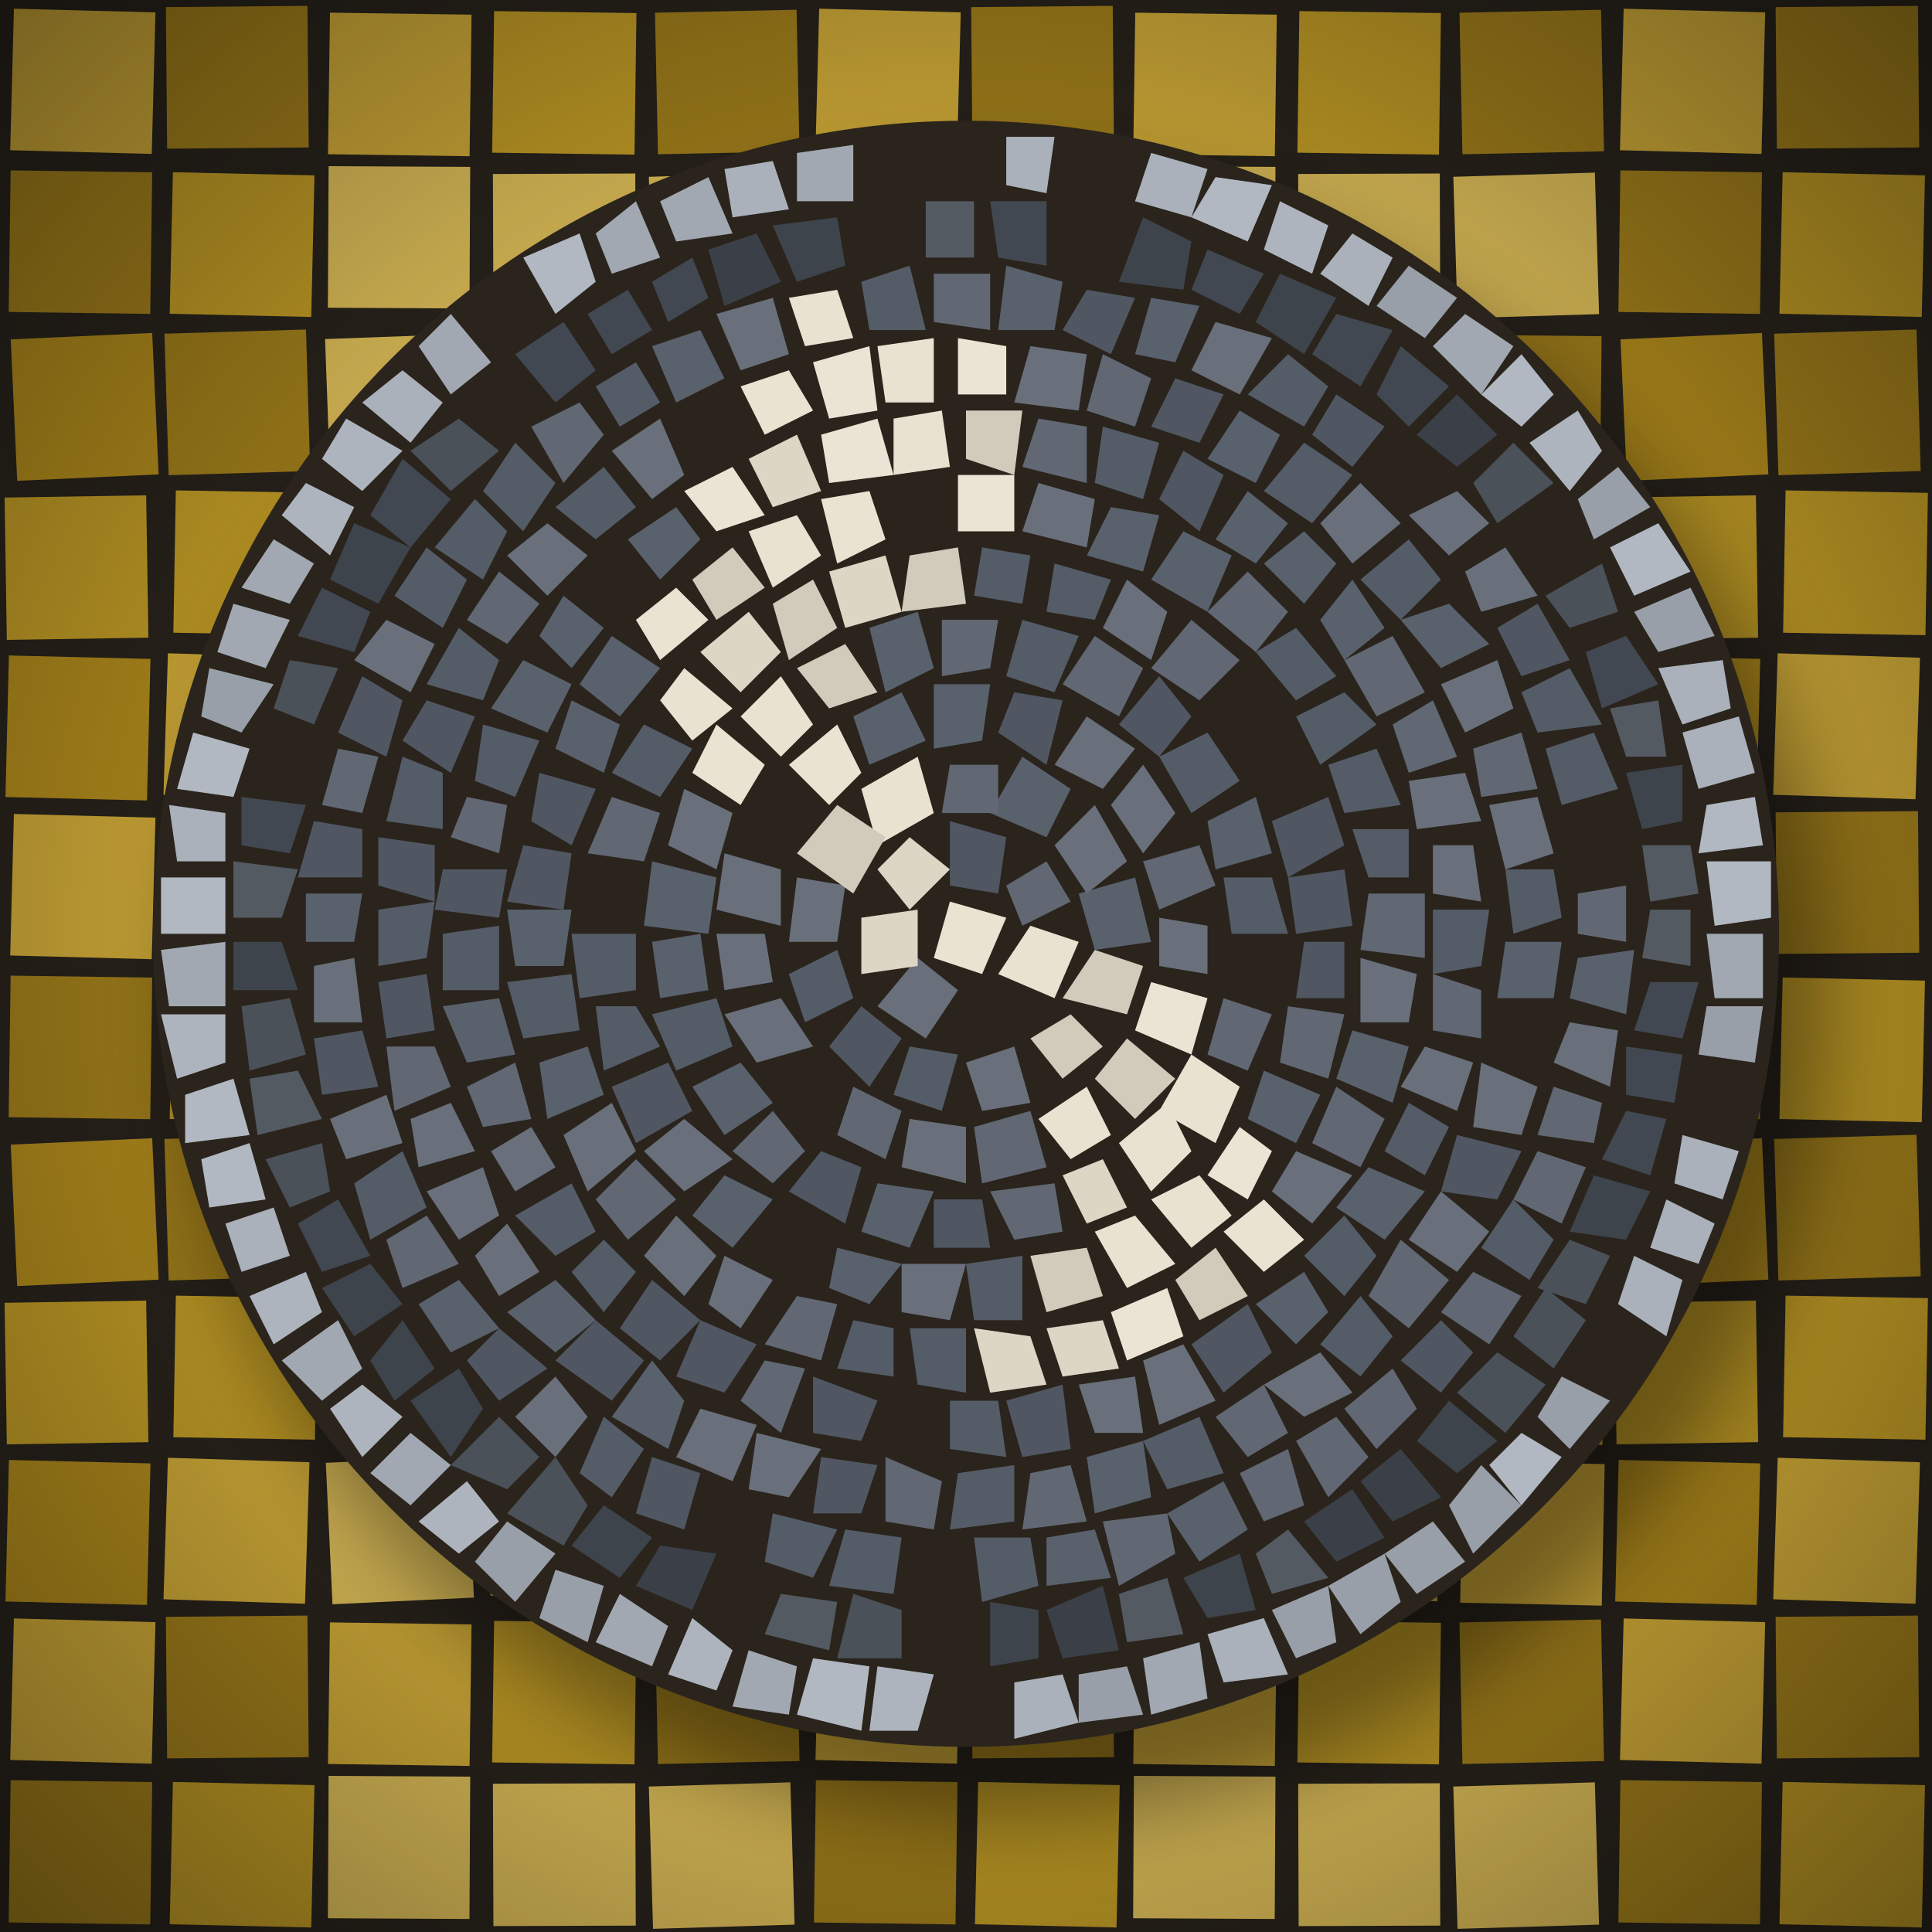
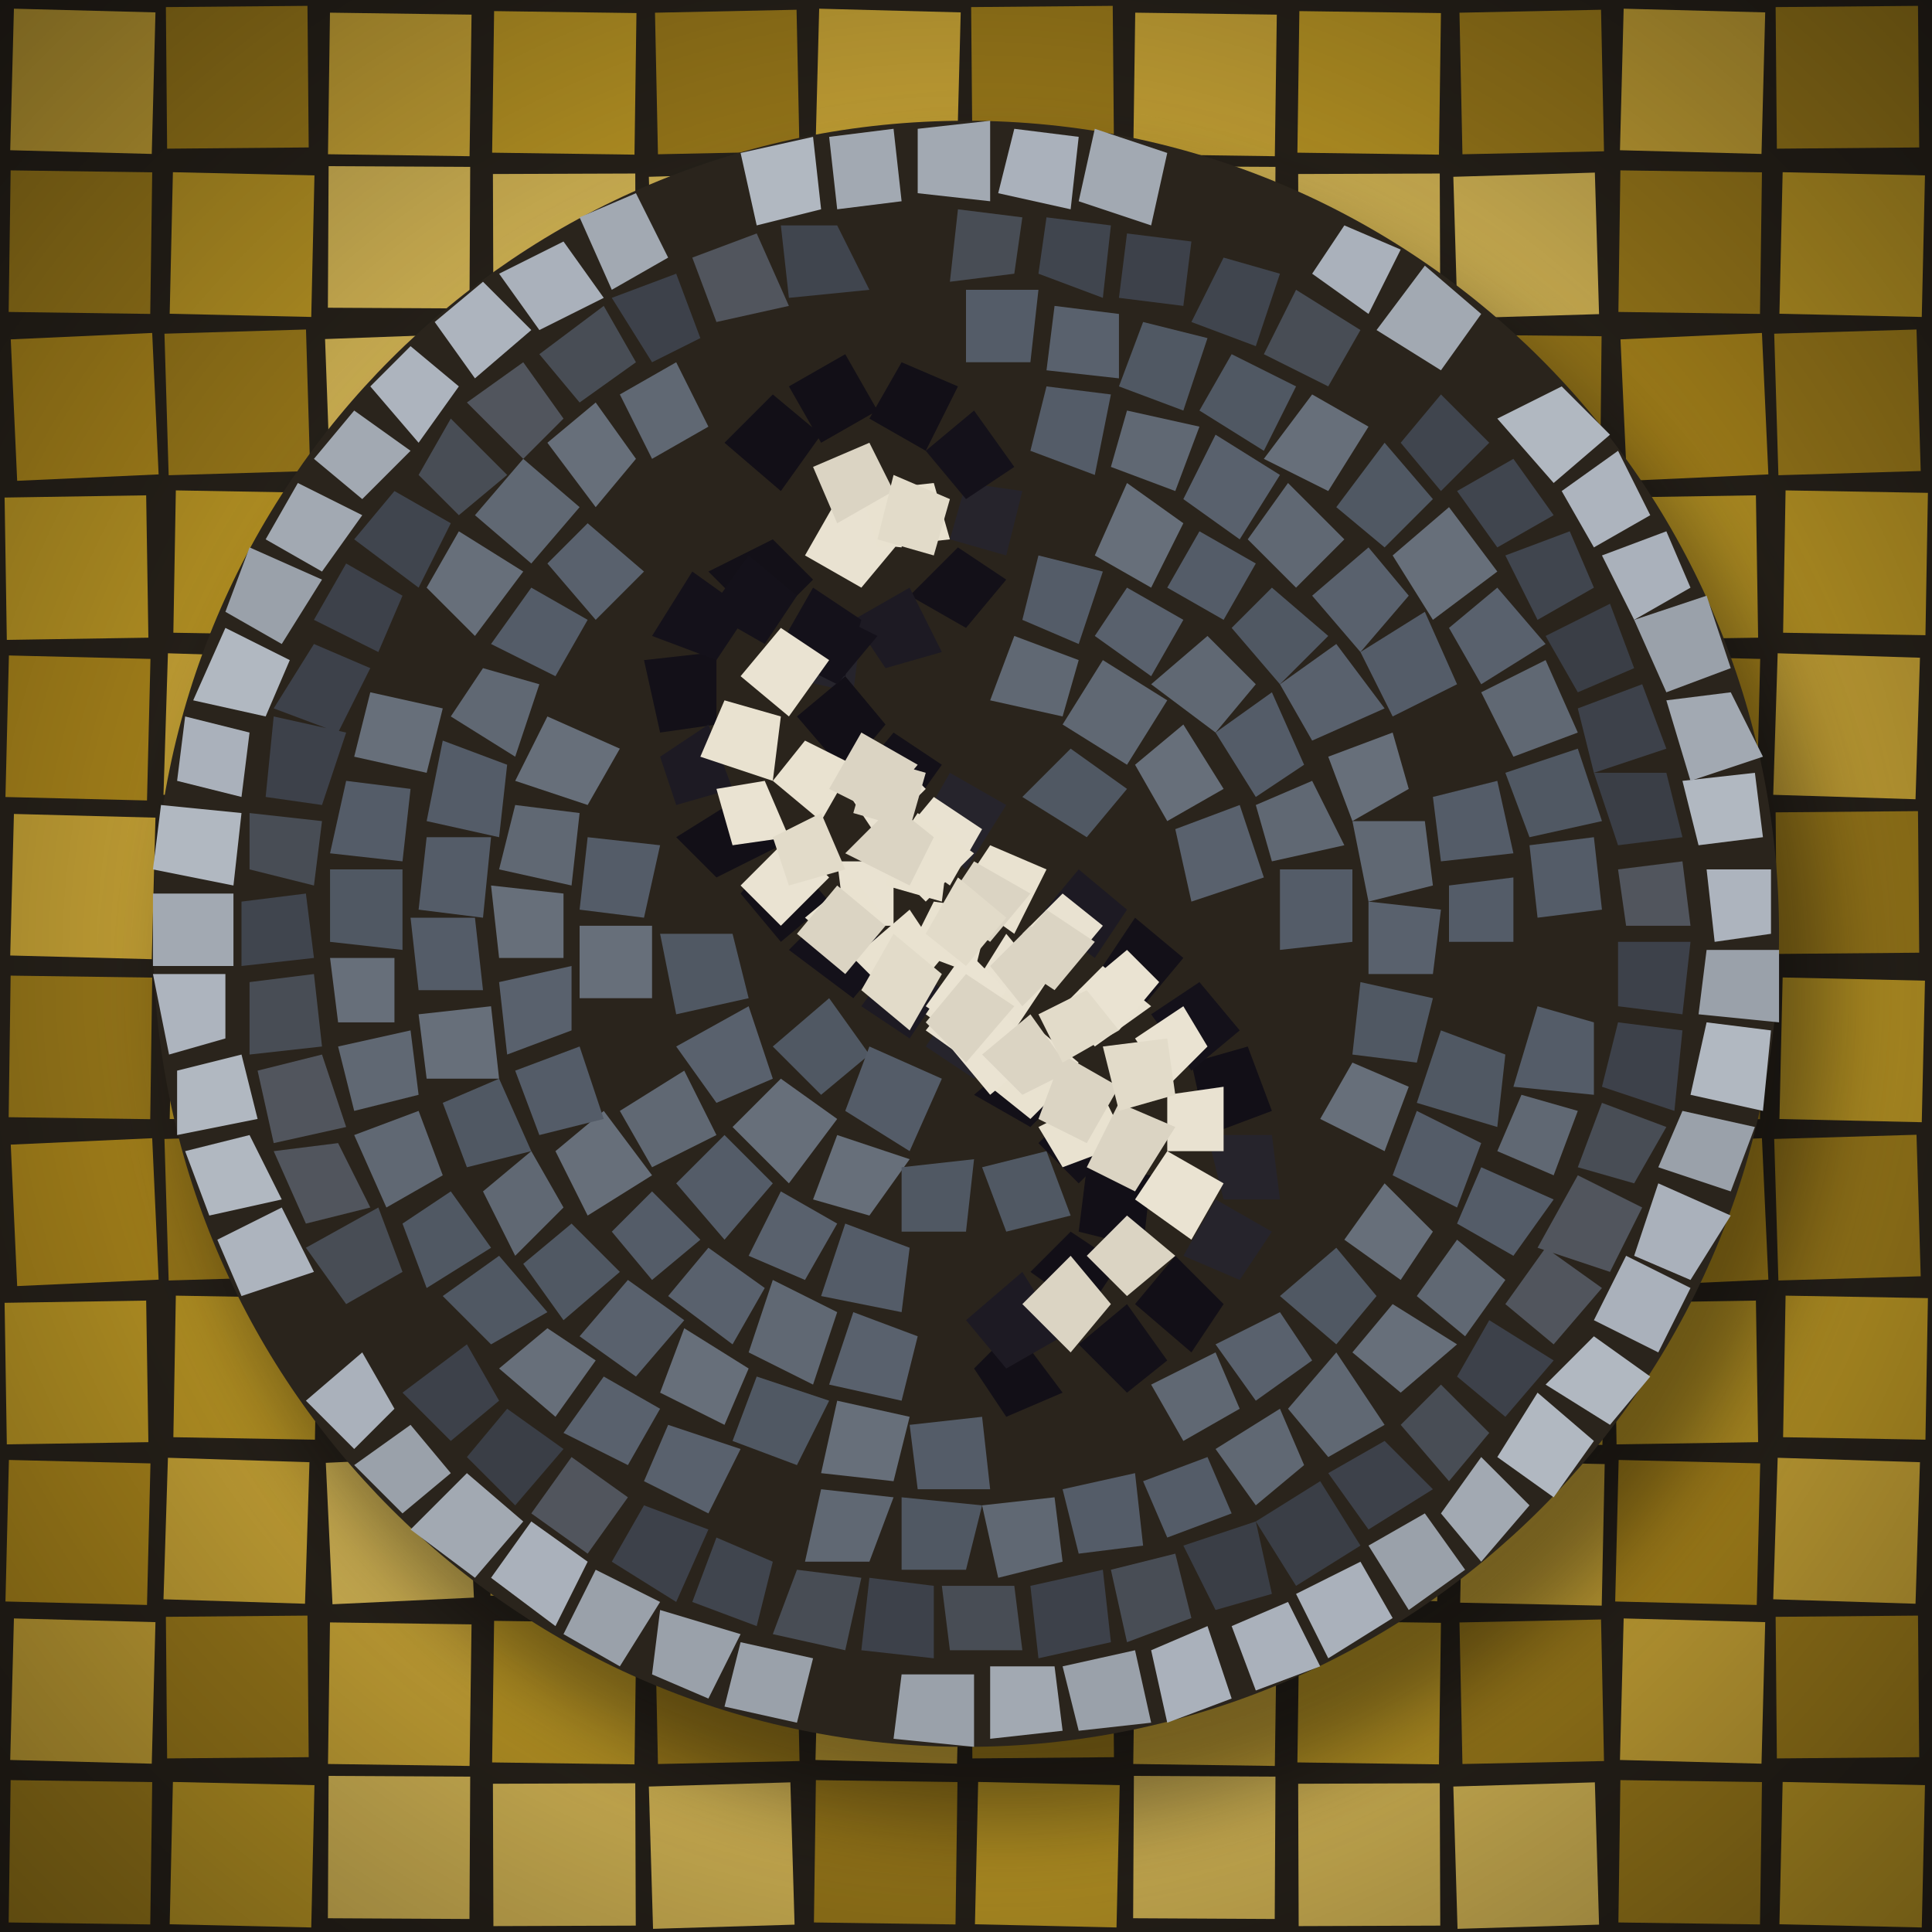
<svg xmlns="http://www.w3.org/2000/svg" viewBox="0 0 240 240" width="240" height="240" role="img" aria-labelledby="realms-piece-wyrmguard-t realms-piece-wyrmguard-d">
  <defs>
    <pattern id="realms-piece-wyrmguard-gold1" width="100" height="100" patternUnits="userSpaceOnUse">
      <rect x="1.5" y="1.3" width="17.6" height="17.6" fill="#d8b13a" transform="rotate(1.5 10.0 10.0)" />
      <rect x="1.2" y="21.3" width="17.6" height="17.6" fill="#a8841c" transform="rotate(0.8 10.0 30.0)" />
      <rect x="1.7" y="41.8" width="17.6" height="17.6" fill="#b8901d" transform="rotate(-2.6 10.0 50.0)" />
      <rect x="0.7" y="61.7" width="17.6" height="17.6" fill="#c9a227" transform="rotate(-0.9 10.0 70.0)" />
      <rect x="0.9" y="81.6" width="17.6" height="17.6" fill="#b8901d" transform="rotate(1.4 10.0 90.0)" />
      <rect x="20.7" y="0.8" width="17.6" height="17.6" fill="#a8841c" transform="rotate(-0.5 30.0 10.0)" />
      <rect x="21.3" y="21.6" width="17.6" height="17.6" fill="#c9a227" transform="rotate(1.3 30.0 30.0)" />
      <rect x="20.7" y="41.2" width="17.6" height="17.6" fill="#a8841c" transform="rotate(-1.7 30.0 50.0)" />
      <rect x="21.7" y="61.1" width="17.6" height="17.6" fill="#c9a227" transform="rotate(1.0 30.0 70.0)" />
      <rect x="20.6" y="81.4" width="17.6" height="17.6" fill="#d8b13a" transform="rotate(1.8 30.0 90.0)" />
      <rect x="40.9" y="1.7" width="17.6" height="17.6" fill="#d8b13a" transform="rotate(0.8 50.0 10.0)" />
      <rect x="40.8" y="20.7" width="17.6" height="17.6" fill="#e6c55c" transform="rotate(0.3 50.0 30.0)" />
      <rect x="40.7" y="41.8" width="17.6" height="17.6" fill="#e6c55c" transform="rotate(-2.1 50.0 50.0)" />
      <rect x="41.4" y="60.7" width="17.6" height="17.6" fill="#b8901d" transform="rotate(0.2 50.0 70.0)" />
      <rect x="40.9" y="81.3" width="17.6" height="17.6" fill="#e6c55c" transform="rotate(-2.7 50.0 90.0)" />
      <rect x="61.3" y="1.5" width="17.6" height="17.6" fill="#c9a227" transform="rotate(0.8 70.0 10.0)" />
      <rect x="61.3" y="21.6" width="17.6" height="17.6" fill="#e6c55c" transform="rotate(-0.2 70.0 30.0)" />
      <rect x="61.0" y="41.3" width="17.6" height="17.6" fill="#b8901d" transform="rotate(0.4 70.0 50.0)" />
      <rect x="61.2" y="60.8" width="17.6" height="17.6" fill="#d8b13a" transform="rotate(0.1 70.0 70.0)" />
      <rect x="61.3" y="81.0" width="17.6" height="17.6" fill="#d8b13a" transform="rotate(2.3 70.0 90.0)" />
      <rect x="81.5" y="1.4" width="17.6" height="17.6" fill="#a8841c" transform="rotate(-1.2 90.0 10.0)" />
      <rect x="80.8" y="21.7" width="17.6" height="17.6" fill="#e6c55c" transform="rotate(-1.7 90.0 30.0)" />
      <rect x="81.3" y="41.7" width="17.6" height="17.6" fill="#a8841c" transform="rotate(0.6 90.0 50.0)" />
      <rect x="81.7" y="61.7" width="17.6" height="17.6" fill="#c9a227" transform="rotate(1.3 90.0 70.0)" />
      <rect x="81.6" y="81.7" width="17.6" height="17.6" fill="#d8b13a" transform="rotate(1.2 90.0 90.0)" />
    </pattern>
    <radialGradient id="realms-piece-wyrmguard-rg2" cx="0.5" cy="0.5" r="0.75">
      <stop offset="40%" stop-color="#000000" stop-opacity="0" />
      <stop offset="100%" stop-color="#000000" stop-opacity="0.5" />
    </radialGradient>
    <filter id="realms-piece-wyrmguard-blur3" x="-20%" y="-20%" width="140%" height="140%">
      <feGaussianBlur stdDeviation="5" />
    </filter>
  </defs>
  <rect x="0" y="0" width="240" height="240" fill="#2a241c" />
  <rect x="0" y="0" width="240" height="240" fill="url(#realms-piece-wyrmguard-gold1)" />
  <rect x="0" y="0" width="240" height="240" fill="url(#realms-piece-wyrmguard-rg2)" />
  <circle cx="125" cy="124" r="102" fill="#000" opacity="0.4" filter="url(#realms-piece-wyrmguard-blur3)" />
  <circle cx="120" cy="116" r="101" fill="#2a241c" />
-   <path d="M26 150l-1 -6l6 -2l2 7zM23 142l0 -6l6 -2l2 7zM20 116l0 -7l8 0l0 7zM22 98l2 -7l7 2l-2 6zM65 32l7 -3l2 6l-5 4zM151 22l7 1l-3 7l-7 -3zM189 44l4 5l-4 4l-5 -4zM206 65l4 6l-7 3l-3 -6zM218 99l1 6l-8 1l1 -6zM220 107l0 7l-7 1l-1 -8zM194 181l-5 6l-4 -5l4 -4zM107 215l-8 -2l2 -7l7 1z" fill="#b2b8c1" />
-   <path d="M22 134l-2 -8l8 0l0 6zM35 64l3 -4l6 3l-3 6zM40 57l3 -5l7 4l-5 5zM159 25l6 3l-2 6l-6 -3zM196 51l3 5l-4 5l-5 -6zM114 215l-6 0l1 -8l7 1zM89 210l-6 -2l3 -7l5 4zM57 193l-5 -4l6 -5l4 5zM45 181l-4 -6l4 -3l5 4zM34 167l-3 -6l7 -3l2 5z" fill="#aeb4be" />
-   <path d="M21 125l-1 -7l8 -1l0 8zM27 81l2 -6l7 2l-3 6zM30 73l4 -6l5 3l-3 5zM52 43l4 -4l5 6l-5 4zM74 29l5 -4l3 7l-6 2zM82 25l6 -3l3 7l-7 1zM99 19l7 -1l0 7l-7 0zM182 39l6 4l-4 6l-6 -6zM219 116l0 8l-6 0l-1 -8zM150 211l-7 2l-1 -7l7 -2zM98 213l-7 -1l2 -7l6 2zM81 207l-7 -3l3 -6l6 4zM51 187l-5 -4l5 -5l5 4zM40 174l-5 -5l7 -5l3 6z" fill="#a1a8b1" />
-   <path d="M22 107l-1 -7l7 1l0 6zM45 50l5 -4l5 4l-4 5zM90 21l6 -1l2 6l-7 1zM125 17l6 0l-1 7l-5 -1zM143 19l7 2l-2 6l-7 -2zM168 29l5 3l-3 6l-6 -4zM214 82l1 6l-6 2l-3 -7zM216 89l2 7l-7 2l-2 -7zM216 143l-2 6l-6 -2l1 -6zM213 152l-2 5l-6 -2l2 -6zM209 159l-2 7l-6 -4l2 -6zM160 208l-8 1l-2 -6l7 -2zM134 214l-8 2l0 -7l6 -1zM30 158l-2 -6l6 -2l2 6z" fill="#aab1bb" />
-   <path d="M25 89l1 -6l8 2l-4 6zM175 33l6 4l-4 5l-6 -4zM201 58l4 5l-7 4l-2 -5zM210 73l3 6l-7 2l-3 -5zM219 125l-1 7l-7 -1l1 -6zM200 174l-5 6l-4 -4l3 -5zM189 187l-6 6l-3 -6l4 -5zM182 194l-6 4l-4 -5l6 -4zM174 199l-5 4l-4 -6l7 -4zM166 204l-5 2l-3 -6l7 -3zM142 213l-8 1l0 -6l6 -1zM73 204l-6 -3l2 -6l6 2zM64 199l-5 -5l4 -5l6 4z" fill="#999fa8" />
-   <path d="M156 200l-6 1l-3 -5l7 -3zM129 206l-6 1l0 -8l6 1zM77 196l-6 -4l4 -5l6 4zM56 181l-5 -7l6 -4l3 5zM49 174l-3 -5l4 -5l4 6zM44 166l-4 -6l6 -3l4 5zM29 123l0 -6l6 0l2 6zM41 72l3 -7l7 3l-4 7zM96 28l8 -1l1 6l-6 2zM142 27l6 3l-1 6l-8 -1zM159 34l7 3l-4 7l-6 -4zM209 95l0 7l-5 1l-2 -7zM205 148l-3 6l-7 -1l3 -7zM186 179l-5 4l-5 -4l4 -5z" fill="#3e444c" />
-   <path d="M147 203l-7 1l-1 -6l6 -2zM103 205l-8 -2l2 -5l7 1zM32 141l-1 -7l6 -1l3 6zM29 114l0 -7l8 1l-2 6zM115 25l6 0l0 7l-6 0zM206 87l1 7l-5 0l-2 -6zM210 105l1 6l-6 1l-1 -7zM210 113l0 7l-6 -1l1 -6zM165 196l-7 2l-2 -5l4 -3z" fill="#545a62" />
-   <path d="M139 205l-7 1l-2 -6l7 -3zM86 200l-7 -3l3 -5l7 1zM88 31l6 -2l3 6l-7 3zM181 49l5 5l-5 4l-5 -4zM179 186l-6 3l-4 -5l5 -4zM172 191l-6 3l-4 -5l6 -4z" fill="#3b4048" />
-   <path d="M112 206l-8 0l2 -8l6 2zM70 192l-7 -4l6 -7l4 6zM63 185l-7 -3l6 -6l5 5zM36 150l-3 -6l7 -2l1 6zM31 133l-1 -8l6 -1l2 7zM34 88l2 -6l6 1l-3 7zM51 56l6 -4l5 4l-6 5zM188 55l5 5l-7 5l-3 -5zM199 70l2 6l-6 2l-3 -4zM200 156l-3 6l-6 -2l4 -6zM197 164l-4 6l-5 -4l4 -6zM192 172l-5 6l-6 -5l5 -5z" fill="#4b5159" />
-   <path d="M40 158l-3 -6l5 -3l4 7zM30 105l0 -6l8 1l-2 6zM37 79l3 -6l6 3l-2 5zM46 64l4 -7l6 5l-5 6zM64 44l6 -4l4 6l-5 4zM73 39l5 -3l3 5l-5 3zM81 35l5 -3l2 5l-5 3zM123 25l7 0l0 8l-6 -1zM150 31l7 3l-3 5l-6 -3zM166 39l7 2l-4 7l-6 -4zM174 43l6 5l-5 5l-4 -4zM202 79l4 6l-7 3l-2 -7zM211 122l-2 7l-6 -1l2 -6zM209 131l-1 6l-6 -1l0 -6zM207 139l-2 7l-6 -2l3 -6z" fill="#424851" />
-   <path d="M143 37l6 1l-3 7l-5 -1zM203 118l-1 8l-7 -2l1 -5zM155 190l-6 4l-4 -6l7 -4zM138 196l-8 1l0 -6l6 -1zM56 168l-4 -6l5 -3l5 6zM38 117l0 -6l7 0l-1 6zM81 43l6 -2l3 6l-6 3zM125 33l7 2l-1 6l-7 0zM154 51l5 3l-3 6l-6 -3zM180 75l5 5l-6 3l-5 -6zM194 117l-1 7l-7 0l1 -7zM143 186l-7 2l-1 -7l7 -2zM83 180l-7 -4l5 -7l4 5zM69 168l-6 -5l6 -4l5 5zM165 163l-4 4l-5 -5l6 -4zM58 132l-3 -7l7 -1l2 7zM61 88l4 -6l6 3l-3 6zM67 79l3 -5l5 4l-4 5zM78 67l6 -4l3 4l-5 5zM155 61l5 4l-4 5l-5 -3zM162 66l4 4l-4 5l-5 -5zM168 72l4 6l-5 4l-3 -5zM177 148l-5 6l-6 -4l4 -5zM138 63l6 1l-2 7l-7 -2zM147 66l6 3l-3 7l-7 -4zM175 130l-2 7l-7 -3l2 -6zM68 139l-1 -7l6 -2l2 6zM64 120l-1 -7l8 0l-1 7zM69 93l2 -6l6 3l-2 6zM72 85l4 -6l6 4l-5 6zM164 136l-3 6l-6 -3l2 -6zM108 162l-5 -2l1 -5l8 2zM91 155l-5 -4l4 -5l6 3zM82 124l-1 -7l6 -1l1 7zM80 115l1 -8l8 2l-1 7zM108 78l6 -2l2 7l-6 3zM156 99l2 7l-7 2l-1 -6zM113 155l-6 -2l2 -6l7 1zM90 141l-4 -6l6 -3l4 5zM106 89l6 -3l3 6l-7 3zM116 85l7 0l-1 7l-6 1zM127 94l6 4l-3 6l-7 -3zM141 109l2 8l-7 1l-2 -7z" fill="#59616d" />
-   <path d="M151 40l7 2l-4 7l-6 -3zM181 61l4 4l-5 4l-5 -5zM187 68l4 6l-7 2l-2 -5zM201 128l-1 7l-7 -3l2 -5zM69 181l-5 -5l5 -5l4 5zM43 144l-2 -5l7 -3l2 6zM39 127l0 -7l5 -1l1 8zM44 82l4 -5l6 3l-3 6zM89 39l7 -2l2 7l-6 2zM128 43l7 1l-1 7l-8 -1zM169 60l5 5l-6 5l-4 -5zM186 82l2 6l-6 3l-3 -6zM191 99l2 7l-6 2l-2 -8zM191 135l-2 6l-6 -1l1 -8zM185 153l-4 5l-6 -4l4 -6zM168 173l-6 3l-5 -4l7 -4zM98 186l-5 -1l1 -7l8 2zM91 184l-7 -3l3 -6l7 2zM62 161l-3 -5l4 -4l4 6zM57 154l-4 -6l7 -3l2 6zM52 145l-1 -6l5 -2l3 6zM63 69l5 -4l5 4l-5 5zM76 56l6 -4l3 7l-4 3zM151 174l-7 3l-2 -8l5 -2zM142 178l-6 0l-2 -6l7 -1zM64 148l-3 -5l5 -3l3 5zM182 96l2 6l-8 1l-1 -6zM183 105l1 7l-6 -1l0 -6zM183 132l-2 6l-7 -3l3 -5zM176 121l-1 6l-6 0l0 -8zM168 146l-5 6l-5 -4l3 -5zM92 165l-4 -3l2 -6l6 3zM85 161l-5 -5l4 -5l5 5zM73 148l-3 -7l6 -4l3 6zM129 60l7 2l-1 6l-8 -2zM118 164l-6 -1l0 -6l8 0zM85 148l-5 -5l5 -4l6 5zM140 72l5 4l-2 6l-6 -4zM83 105l2 -7l6 3l-2 7zM94 132l-4 -6l7 -2l4 6zM90 123l-1 -7l6 0l1 6zM89 113l1 -7l7 2l0 7zM135 89l6 4l-4 5l-6 -3zM142 95l4 6l-4 5l-4 -6zM150 115l0 6l-6 -1l0 -6zM120 147l-8 -2l1 -6l7 1zM136 100l4 7l-5 4l-4 -6zM128 137l-6 1l-2 -6l6 -2zM98 117l1 -8l6 1l-1 7zM115 129l-6 -4l5 -6l5 4z" fill="#69707b" />
-   <path d="M160 44l5 4l-3 5l-7 -4zM195 83l4 7l-8 1l-2 -5zM198 91l3 7l-7 2l-2 -7zM193 154l-3 5l-6 -4l4 -6zM129 197l-7 2l-1 -8l7 0zM111 198l-8 -1l2 -7l7 1zM101 196l-6 -2l1 -6l8 2zM76 186l-4 -3l3 -7l5 4zM46 154l-2 -7l6 -4l3 7zM49 74l4 -6l5 4l-3 6zM54 68l5 -6l4 4l-3 6zM60 61l4 -6l5 5l-4 6zM74 48l5 -3l3 5l-5 3zM107 35l6 -2l2 8l-7 0zM162 55l6 4l-5 6l-6 -4zM175 67l4 5l-5 5l-5 -5zM193 108l1 6l-6 2l-1 -8zM173 166l-4 5l-5 -4l5 -6zM152 183l-7 2l-3 -6l7 -3zM126 189l-8 1l1 -7l7 -1zM47 120l0 -7l7 -1l-1 7zM48 102l2 -8l5 2l0 7zM53 85l4 -7l5 4l-2 5zM69 63l6 -5l4 5l-5 4zM171 156l-4 5l-5 -5l5 -5zM125 181l-7 -1l0 -6l6 0zM75 163l-4 -5l4 -4l4 4zM69 156l-5 -5l7 -4l3 6zM55 123l0 -7l7 -1l0 8zM59 97l1 -7l7 2l-3 7zM137 53l7 2l-2 7l-6 -2zM185 113l-1 7l-6 1l0 -8zM180 140l-3 6l-5 -3l3 -6zM161 78l5 6l-5 3l-5 -6zM167 86l4 4l-7 5l-3 -6zM171 93l3 7l-7 1l-2 -6zM175 103l0 6l-5 0l-2 -6zM120 173l-6 -1l-1 -7l7 0zM111 171l-7 -1l2 -6l5 1zM65 129l-2 -7l8 -1l1 7zM127 164l-6 0l-1 -7l7 -1zM75 133l-1 -8l5 0l3 5zM72 124l-1 -8l8 0l0 7zM76 96l4 -6l6 3l-4 6zM122 68l6 1l-1 6l-6 -1zM131 70l7 2l-2 5l-6 -1zM84 133l-3 -7l8 -2l2 6zM127 77l7 2l-3 7l-6 -2zM150 91l4 6l-6 4l-4 -7zM158 109l2 7l-7 0l-1 -7zM117 138l-6 -2l2 -6l6 1zM100 127l-2 -6l6 -3l2 6z" fill="#545c67" />
-   <path d="M166 49l6 4l-4 5l-5 -4zM191 75l4 7l-6 2l-3 -6zM183 168l-4 5l-5 -4l5 -5zM85 190l-6 -2l2 -7l6 2zM62 174l-4 -5l4 -4l6 5zM40 136l-1 -7l6 -1l2 7zM37 109l2 -7l6 1l0 6zM42 91l3 -7l5 3l-2 7zM135 36l6 1l-3 7l-6 -3zM146 47l6 2l-3 6l-6 -2zM189 143l-3 6l-7 -1l2 -7zM107 188l-6 0l1 -7l7 1zM76 174l-7 -5l5 -5l6 5zM48 129l-1 -7l6 -1l1 7zM47 110l0 -6l7 1l0 7zM50 92l3 -5l6 2l-3 7zM158 168l-6 5l-4 -6l7 -5zM133 180l-6 1l-2 -7l7 -2zM107 179l-6 -1l0 -7l8 3zM90 173l-6 -2l3 -7l7 3zM82 169l-5 -4l4 -6l6 5zM54 113l1 -5l8 0l-1 6zM147 56l5 3l-3 7l-5 -4zM63 112l2 -7l6 1l-1 7zM66 102l1 -6l7 2l-3 7zM79 142l-3 -7l7 -3l3 6zM165 99l2 6l-7 4l-2 -7zM167 108l1 7l-7 1l-1 -7zM167 117l0 7l-6 0l1 -7zM144 84l4 5l-4 5l-5 -4zM123 155l-7 0l0 -6l6 0zM105 152l-7 -4l4 -5l5 2zM126 86l6 1l-2 8l-6 -4zM108 135l-5 -5l4 -5l5 4zM118 102l7 2l-1 7l-6 -1z" fill="#505762" />
-   <path d="M202 110l0 7l-6 -1l0 -5zM199 137l-1 5l-7 -1l2 -6zM197 145l-3 7l-6 -3l3 -6zM189 161l-4 6l-6 -4l4 -5zM176 175l-5 5l-4 -5l6 -5zM170 181l-5 5l-4 -7l5 -3zM162 187l-5 2l-3 -6l6 -3zM146 193l-7 4l-2 -8l8 -1zM50 160l-2 -6l5 -3l4 6zM40 100l2 -7l5 1l-2 7zM66 53l6 -3l3 4l-5 6zM116 34l7 0l0 7l-7 -1zM137 44l6 3l-2 6l-6 -2zM189 91l2 7l-7 1l-1 -6zM180 159l-5 6l-5 -4l4 -7zM160 178l-5 3l-4 -5l6 -4zM135 189l-8 1l1 -7l5 -1zM116 190l-6 -1l0 -8l7 3zM49 138l-1 -8l6 0l2 5zM58 77l4 -6l5 4l-4 5zM97 178l-5 -4l3 -5l5 1zM60 140l-2 -5l6 -3l2 7zM56 104l2 -5l5 1l-1 6zM129 52l6 1l0 7l-8 -2zM173 79l4 7l-6 3l-4 -7zM178 87l3 7l-6 2l-2 -6zM184 123l0 6l-6 -1l0 -7zM155 71l5 5l-4 5l-6 -5zM177 111l0 8l-8 -1l1 -7zM172 139l-3 6l-6 -3l3 -7zM102 169l-7 -2l4 -6l5 1zM78 154l-4 -5l5 -5l5 5zM167 126l-2 8l-6 -2l1 -7zM73 106l3 -7l6 2l-2 6zM148 77l6 5l-5 5l-6 -4zM117 77l7 0l-1 6l-6 1zM136 79l6 4l-3 6l-7 -4zM158 126l-3 7l-5 -2l2 -7zM132 153l-6 1l-3 -6l8 -1zM96 147l-5 -4l5 -5l4 5zM149 105l2 5l-7 3l-2 -6zM130 145l-8 2l-1 -7l7 -2zM110 144l-6 -3l2 -6l6 3zM118 95l6 0l0 6l-7 0zM130 107l3 5l-6 3l-2 -5z" fill="#616874" />
-   <path d="M98 37l6 -1l2 6l-6 1zM109 43l7 -1l0 8l-6 0zM111 52l6 -1l1 7l-7 1zM93 66l6 -2l3 5l-6 4zM153 151l-5 4l-5 -6l6 -3zM146 157l-6 3l-4 -7l5 -2zM82 87l3 -4l6 5l-5 4zM92 89l5 -5l4 6l-4 4zM154 135l-3 7l-7 -4l4 -7zM148 143l-5 5l-4 -6l6 -5zM138 141l-5 3l-4 -5l6 -4zM107 98l7 -4l2 7l-7 4zM134 117l-3 7l-7 -3l4 -6z" fill="#e9e2d0" />
-   <path d="M101 45l7 -2l1 8l-6 1zM119 42l6 1l0 6l-6 0zM85 61l6 -3l4 6l-6 2zM102 54l7 -2l2 7l-8 1zM147 166l-7 3l-2 -6l7 -3zM119 59l7 0l0 7l-7 0zM158 143l-3 6l-5 -3l4 -6zM150 124l-2 7l-7 -3l2 -6z" fill="#ebe4d4" />
-   <path d="M92 48l6 -2l3 5l-6 3zM162 154l-5 4l-5 -5l5 -4zM79 77l5 -4l4 4l-6 5zM102 62l6 -1l2 6l-6 3zM86 96l3 -6l6 5l-3 5zM98 95l6 -5l3 6l-4 4zM118 112l7 2l-3 7l-6 -2z" fill="#eae3d2" />
-   <path d="M93 57l6 -3l3 7l-6 2zM139 170l-7 1l-2 -6l7 -1zM130 172l-7 1l-2 -8l7 1zM87 81l6 -5l4 5l-5 5zM103 71l7 -2l2 7l-7 2zM140 150l-5 2l-3 -6l5 -2zM107 121l0 -7l7 -1l0 7zM109 108l4 -4l5 4l-5 5z" fill="#ddd6c5" />
-   <path d="M120 51l7 0l-1 8l-6 -2zM155 161l-6 3l-3 -5l5 -4zM86 72l5 -4l4 5l-6 4zM137 161l-7 2l-2 -7l7 -1zM96 75l5 -3l3 6l-6 4zM113 69l6 -1l1 7l-8 1zM99 83l6 -3l4 6l-6 2zM146 134l-5 5l-5 -5l4 -5zM99 106l5 -6l6 4l-4 7zM142 120l-2 6l-8 -2l4 -6zM137 130l-5 4l-4 -5l5 -3z" fill="#d1cbbb" />
+   <path d="M26 151l-3 -8l8 -2l4 8zM22 141l0 -8l8 -2l2 8zM19 108l1 -8l10 1l-1 9zM24 87l4 -9l8 4l-3 7zM92 19l9 -2l1 9l-8 2zM194 48l6 6l-7 6l-7 -8zM218 96l1 8l-8 1l-2 -8zM220 128l-1 10l-9 -2l2 -9zM205 171l-5 6l-8 -5l6 -6zM198 179l-5 7l-7 -5l5 -8z" fill="#b1b8c1" />
+   <path d="M21 131l-2 -10l9 0l0 8zM46 48l5 -5l6 5l-5 7zM54 40l6 -5l6 6l-7 6zM201 56l4 8l-7 4l-4 -7zM220 108l0 8l-7 1l-1 -9zM30 161l-3 -7l8 -4l4 8z" fill="#adb4be" />
+   <path d="M19 120l0 -9l10 0l0 9zM33 67l4 -7l8 4l-5 7zM39 57l5 -6l7 5l-6 6zM72 27l7 -3l4 8l-7 4zM103 17l8 -1l1 9l-8 1zM114 16l9 -1l0 10l-9 -1zM136 16l9 3l-2 9l-9 -3zM177 33l7 6l-5 7l-8 -5zM215 86l4 8l-9 3l-3 -10zM190 187l-6 7l-5 -6l5 -7zM132 215l-9 1l0 -9l8 0zM59 196l-8 -6l7 -7l7 6z" fill="#a2a9b2" />
+   <path d="M22 97l1 -8l8 2l-1 8zM62 34l8 -4l5 7l-8 4zM126 16l8 1l-1 9l-9 -2zM167 28l7 3l-4 8l-7 -5zM207 66l3 7l-7 4l-4 -8zM215 151l-5 8l-7 -3l3 -9zM210 160l-4 8l-8 -4l4 -8zM173 201l-8 5l-4 -8l8 -4zM164 207l-8 3l-3 -8l7 -3zM153 211l-8 3l-2 -9l7 -3zM69 202l-8 -6l5 -7l7 5zM44 180l-6 -6l7 -6l4 7z" fill="#aab1bb" />
+   <path d="M28 76l3 -8l9 4l-5 8zM212 74l3 9l-8 3l-4 -9zM221 118l0 9l-10 -1l1 -8zM218 140l-3 8l-9 -3l3 -7zM182 195l-7 5l-5 -8l7 -4zM143 214l-9 1l-2 -8l9 -2zM121 217l-10 -1l1 -8l9 0zM99 214l-9 -2l2 -8l9 2zM88 211l-7 -3l1 -8l10 3zM77 207l-7 -4l4 -8l8 4zM50 188l-6 -6l7 -5l5 6z" fill="#9aa1aa" />
+   <path d="M199 160l-6 7l-6 -5l5 -7zM73 193l-7 -5l5 -7l7 5zM38 152l-4 -9l8 -1l4 8zM34 142l-2 -9l8 -2l3 9zM58 50l7 -5l5 7l-5 5zM86 32l8 -3l4 9l-9 2zM209 107l1 8l-8 0l-1 -7zM204 150l-4 8l-9 -3l5 -9z" fill="#51555d" />
+   <path d="M193 169l-6 7l-6 -5l4 -7zM178 185l-8 5l-5 -7l7 -4zM138 204l-9 2l-1 -9l9 -2zM116 206l-9 -1l1 -9l8 1zM84 199l-8 -5l4 -7l8 3zM56 179l-6 -6l8 -6l4 7zM33 99l1 -10l9 2l-3 9zM34 88l5 -8l7 3l-4 8zM39 77l4 -7l7 4l-3 7zM76 37l8 -3l3 8l-6 3zM140 29l8 1l-1 8l-8 -1zM204 85l3 8l-9 3l-2 -8zM210 117l-1 9l-8 -1l0 -8zM209 128l-1 10l-9 -3l2 -8z" fill="#3d414a" />
+   <path d="M185 178l-5 6l-6 -7l5 -5zM148 201l-8 3l-2 -9l8 -2zM127 205l-9 0l-1 -8l9 0zM105 205l-9 -2l3 -8l8 1zM43 162l-5 -7l9 -5l3 8zM31 131l0 -9l8 -1l1 9zM31 108l0 -7l9 1l-1 8zM52 59l4 -7l7 7l-6 5zM67 44l8 -6l4 7l-7 5zM119 26l8 1l-1 7l-8 1zM161 36l8 5l-4 7l-8 -4zM207 140l-4 7l-7 -2l3 -8z" fill="#484d55" />
+   <path d="M169 192l-8 5l-5 -8l8 -5zM158 198l-7 2l-4 -8l9 -3zM64 187l-6 -6l5 -6l7 5zM200 75l3 8l-7 3l-4 -7zM207 96l2 8l-8 1l-3 -9z" fill="#3a3e46" />
+   <path d="M94 202l-8 -3l3 -8l7 3zM30 120l0 -8l8 -1l1 8zM44 67l5 -6l7 4l-4 8zM97 28l7 0l4 8l-10 1zM130 27l8 1l-1 9l-8 -3zM152 32l7 2l-3 9l-8 -3zM179 49l6 6l-6 6l-5 -6zM188 57l5 7l-7 4l-5 -7zM195 66l3 7l-7 4l-4 -8z" fill="#40454e" />
+   <path d="M88 188l-8 -4l3 -7l9 3zM78 182l-8 -4l5 -7l7 4zM131 38l8 1l0 8l-9 -1zM186 73l6 7l-8 5l-4 -7zM151 54l8 5l-5 8l-7 -5zM170 68l5 6l-6 7l-6 -7zM163 169l-7 5l-5 -7l8 -4zM79 171l-7 -5l6 -7l7 5zM68 70l5 -5l7 6l-6 6zM166 80l6 8l-9 4l-4 -7zM179 113l-1 8l-8 0l0 -9zM112 174l-9 -2l3 -9l8 3zM91 167l-8 -6l5 -6l7 5zM63 131l-1 -9l9 -2l0 8zM100 159l-7 -3l4 -8l7 4zM140 73l7 4l-4 7l-7 -5zM89 137l-5 -7l9 -5l3 9zM154 100l3 9l-9 3l-2 -9z" fill="#59616d" />
+   <path d="M69 176l-7 -6l6 -5l6 4zM42 127l-1 -8l8 0l0 8zM44 94l2 -8l9 2l-2 8zM53 73l4 -7l8 5l-6 8zM68 55l6 -5l5 7l-5 6zM163 49l7 4l-5 8l-8 -4zM180 63l6 8l-8 6l-5 -8zM181 167l-7 6l-6 -5l5 -6zM178 153l-4 6l-7 -5l5 -7zM111 184l-9 -1l2 -9l9 2zM90 177l-8 -4l3 -8l8 5zM53 134l-1 -8l9 -1l1 9zM140 60l7 5l-4 8l-7 -4zM173 91l2 7l-7 4l-3 -8zM175 135l-3 8l-8 -4l4 -7zM73 151l-4 -8l6 -5l6 8zM62 119l-1 -9l9 1l0 8zM64 97l4 -8l9 4l-4 7zM72 124l0 -9l9 0l0 9zM108 151l-7 -2l3 -8l9 3zM98 147l-7 -7l6 -6l7 5zM147 90l5 8l-7 4l-4 -7z" fill="#676f7a" />
+   <path d="M61 167l-6 -6l7 -5l6 7zM53 160l-3 -8l6 -4l5 7zM41 117l0 -9l9 0l0 10zM142 40l8 2l-3 9l-8 -3zM153 44l8 4l-4 8l-8 -5zM172 55l6 7l-6 6l-6 -5zM196 93l3 9l-9 2l-3 -8zM120 195l-8 0l0 -9l10 1zM187 131l-1 9l-10 -3l3 -9zM171 161l-5 6l-7 -6l7 -6zM99 182l-8 -3l3 -8l9 3zM70 164l-5 -7l6 -5l6 6zM58 145l-3 -8l7 -3l4 9zM158 73l7 6l-6 6l-6 -7zM178 124l-2 8l-8 -1l1 -9zM120 153l-8 0l0 -8l9 -1zM84 126l-2 -10l9 0l2 8zM133 151l-8 2l-3 -8l8 -2zM133 93l7 5l-5 6l-8 -5zM102 136l-6 -6l7 -6l5 7z" fill="#505863" />
+   <path d="M48 150l-4 -9l8 -3l3 8zM44 138l-2 -8l9 -2l1 8zM59 64l6 -7l7 6l-6 7zM77 49l7 -4l4 8l-7 4zM192 82l4 9l-8 3l-4 -8zM196 138l-3 8l-7 -3l3 -7zM187 159l-5 7l-6 -5l5 -7zM172 177l-7 4l-5 -6l6 -7zM162 182l-6 5l-5 -7l8 -5zM132 194l-8 2l-2 -9l9 -1zM108 194l-8 0l2 -9l9 1zM140 51l9 2l-3 8l-8 -3zM160 60l7 7l-6 6l-6 -6zM154 175l-7 4l-4 -7l8 -4zM64 156l-4 -8l6 -5l4 7zM56 89l4 -6l7 2l-3 9zM177 102l1 8l-8 2l-2 -10zM101 172l-8 -4l3 -9l8 4zM62 108l2 -8l8 1l-1 9zM81 145l-4 -7l8 -5l4 8zM150 79l6 6l-5 6l-8 -6zM163 97l4 8l-9 2l-2 -7zM126 79l8 3l-2 7l-9 -2zM137 82l8 5l-5 8l-8 -5z" fill="#606873" />
+   <path d="M41 106l2 -9l8 1l-1 9zM120 36l9 0l-1 9l-8 0zM198 104l1 9l-8 1l-1 -9zM198 127l0 9l-10 -1l3 -10zM193 149l-5 7l-7 -4l3 -7zM153 188l-8 3l-3 -7l8 -3zM142 192l-8 1l-2 -8l9 -2zM130 48l8 1l-2 10l-8 -3zM177 76l4 9l-8 4l-4 -8zM186 97l2 9l-9 1l-1 -8zM188 109l0 8l-8 0l0 -7zM184 142l-3 8l-8 -4l3 -8zM123 185l-9 0l-1 -8l9 -1zM52 123l-1 -9l8 0l1 9zM52 113l1 -9l8 0l-1 10zM53 102l2 -10l8 3l-1 9zM61 80l5 -7l7 4l-4 7zM149 66l7 4l-4 7l-7 -4zM81 159l-5 -6l5 -5l6 6zM67 141l-3 -8l8 -3l3 9zM168 108l0 9l-9 1l0 -10zM112 163l-10 -2l3 -9l8 3zM90 154l-6 -7l6 -6l6 6zM72 113l1 -9l9 1l-2 9zM129 69l8 2l-3 9l-7 -3zM158 86l4 9l-6 4l-5 -8zM113 143l-8 -5l3 -8l9 4z" fill="#545c68" />
+   <path d="M107 78l-1 8l-9 -2l3 -9zM118 96l7 4l-5 8l-6 -5zM158 141l1 8l-7 0l-2 -8zM158 153l-4 6l-7 -3l4 -7zM121 134l-6 -4l4 -6l6 4zM127 61l-2 8l-7 -2l2 -7z" fill="#26242c" />
+   <path d="M105 84l5 6l-5 6l-6 -7zM155 130l3 8l-8 3l-2 -9zM152 162l-4 6l-7 -6l5 -6zM125 176l-4 -6l5 -5l6 8zM128 158l5 -5l6 4l-4 6zM134 153l1 -8l8 1l-1 9zM89 109l-5 -5l8 -5l5 6zM90 55l6 -6l6 5l-5 7zM98 48l7 -4l4 7l-7 4zM112 45l7 3l-4 8l-7 -4z" fill="#120f17" />
+   <path d="M111 91l6 4l-5 7l-6 -5zM141 114l6 5l-5 6l-5 -5zM145 169l-5 4l-6 -6l6 -5zM134 147l-5 -5l6 -6l5 5zM128 140l-7 -4l7 -6l5 5zM97 117l-5 -6l5 -6l6 7zM82 91l-2 -9l9 -1l0 9zM125 72l-5 6l-7 -4l6 -6zM95 78l-7 -7l8 -4l5 5z" fill="#131018" />
+   <path d="M134 108l6 5l-4 6l-7 -5zM120 164l7 -6l5 8l-7 4zM113 129l-6 -4l5 -7l5 5zM84 100l-2 -6l6 -4l3 8zM117 81l-7 2l-4 -6l7 -4z" fill="#1d1a23" />
+   <path d="M149 122l5 6l-6 5l-5 -7zM106 124l-8 -6l6 -6l7 6zM81 79l5 -8l7 5l-4 6zM93 69l6 5l-4 6l-7 -4zM101 75l8 4l-5 6l-8 -4zM105 84l-8 -4l4 -7l6 4zM121 51l5 7l-6 4l-5 -6z" fill="#14111a" />
+   <path d="M110 93l5 5l-6 6l-4 -6zM116 99l6 4l-4 7l-7 -5zM132 111l5 4l-5 6l-5 -5zM152 135l0 8l-7 0l0 -7zM122 133l-7 -5l4 -5l6 5zM137 120l6 5l-7 5l-4 -5zM128 137l-6 -4l6 -6l6 5zM105 115l-1 -8l7 0l0 8zM125 116l5 6l-4 6l-6 -4zM120 120l6 2l-1 7l-7 -2zM107 73l-7 -4l4 -7l8 5zM105 60l8 1l-1 7l-9 -1z" fill="#e9e2d1" />
+   <path d="M123 105l7 3l-4 8l-7 -5zM132 145l-3 -5l8 -4l3 6zM128 139l-5 -4l4 -6l6 5zM87 94l3 -7l7 2l-1 8zM114 101l7 5l-6 6l-5 -5zM106 119l-6 -5l6 -5l4 5zM96 97l4 -5l6 3l-4 7zM118 104l-1 8l-7 -2l2 -8zM122 131l-7 -5l4 -6l7 4zM112 125l-6 -6l7 -6l4 6zM123 113l-2 8l-8 -3l3 -6zM116 60l2 7l-9 1l-2 -7z" fill="#e9e2d0" />
+   <path d="M140 118l4 4l-5 6l-5 -5zM147 125l3 5l-5 5l-4 -6zM152 147l-4 7l-7 -5l4 -6zM97 115l-5 -5l6 -6l5 5zM91 105l-2 -7l6 -1l3 7zM97 78l6 4l-5 7l-6 -5zM118 130l6 -5l5 6l-6 5zM121 129l-6 -4l5 -7l5 5z" fill="#eae3d2" />
+   <path d="M146 156l-6 5l-5 -5l5 -5zM138 162l-5 6l-6 -6l6 -6zM105 121l-6 -5l5 -6l6 5zM115 96l-2 7l-7 -2l2 -7zM121 107l7 4l-5 6l-6 -4zM130 113l6 4l-5 6l-6 -4zM146 140l-5 8l-6 -3l4 -8zM120 132l-5 -5l5 -6l6 4zM107 91l7 4l-5 6l-6 -3zM128 115l5 4l-6 6l-4 -5zM139 135l-4 7l-6 -3l3 -8zM127 136l-5 -5l6 -5l5 7zM111 100l5 4l-3 6l-8 -4zM101 58l7 -3l3 6l-7 4z" fill="#dbd4c3" />
+   <path d="M113 128l-6 -5l4 -7l6 5zM145 129l1 7l-7 2l-2 -8zM98 110l-2 -6l6 -3l3 7zM119 109l6 5l-5 6l-5 -4zM135 123l4 5l-7 4l-3 -6zM118 62l-2 7l-7 -2l2 -8z" fill="#e2dbc9" />
</svg>
